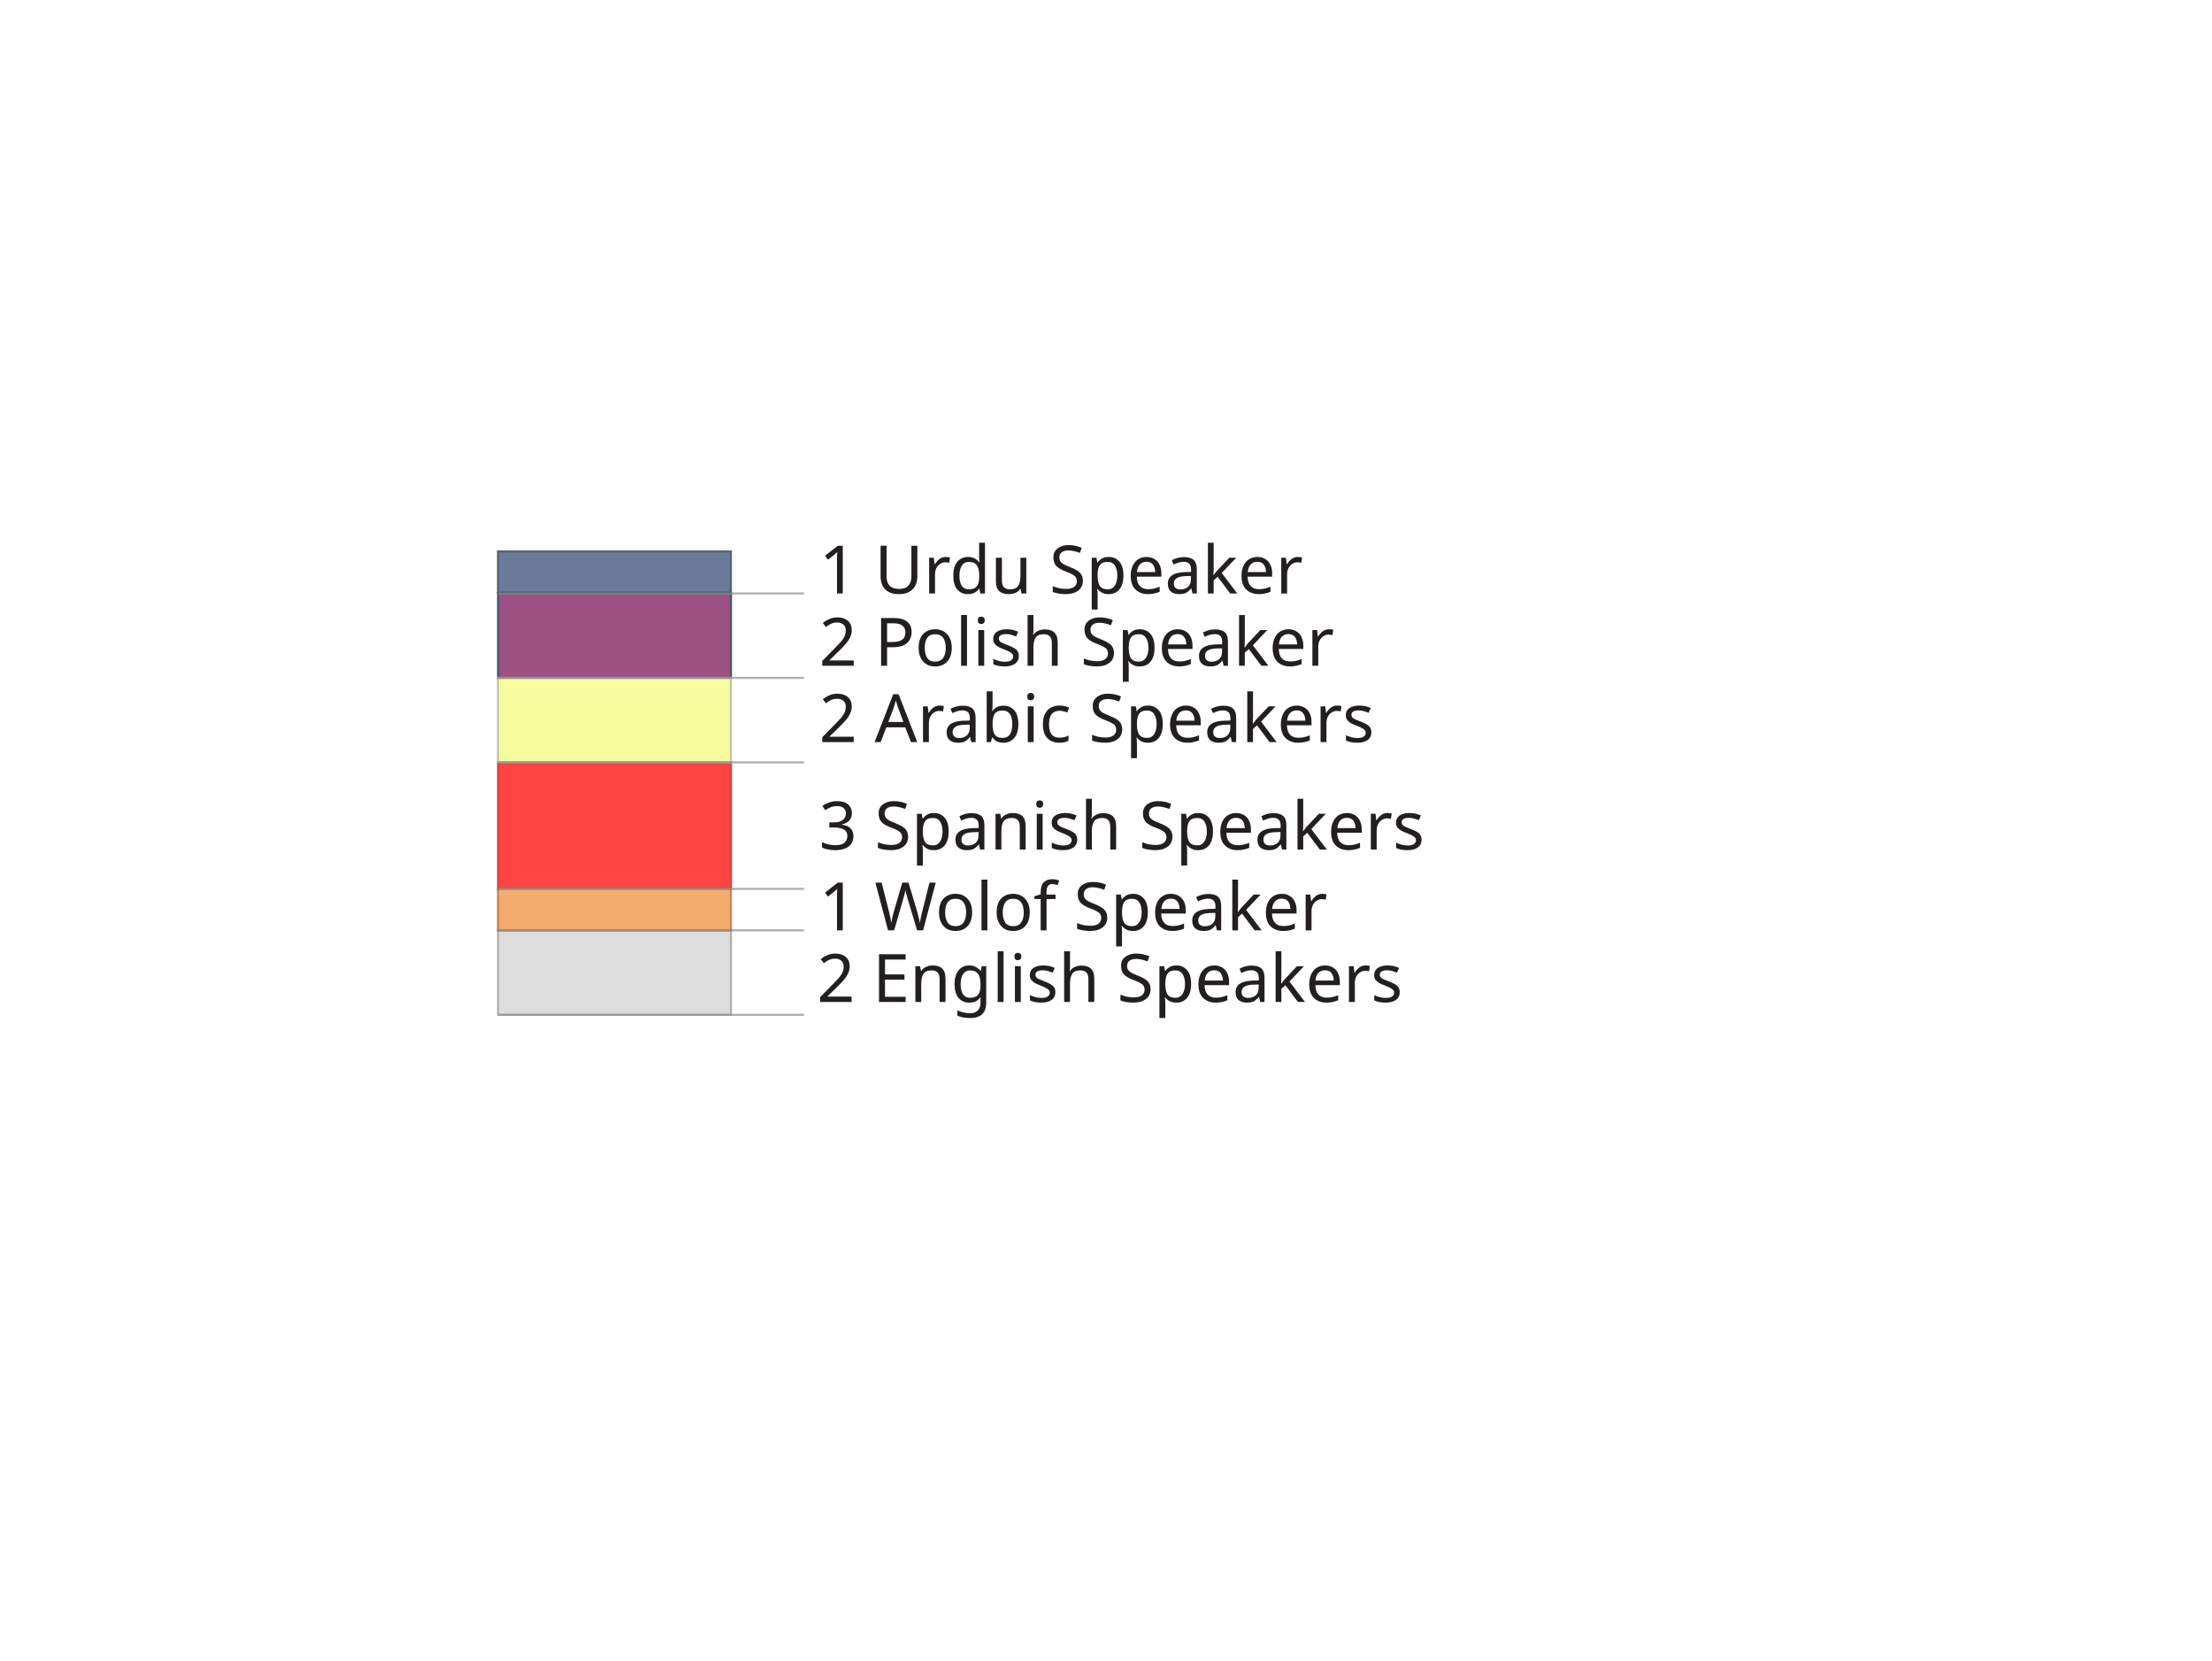
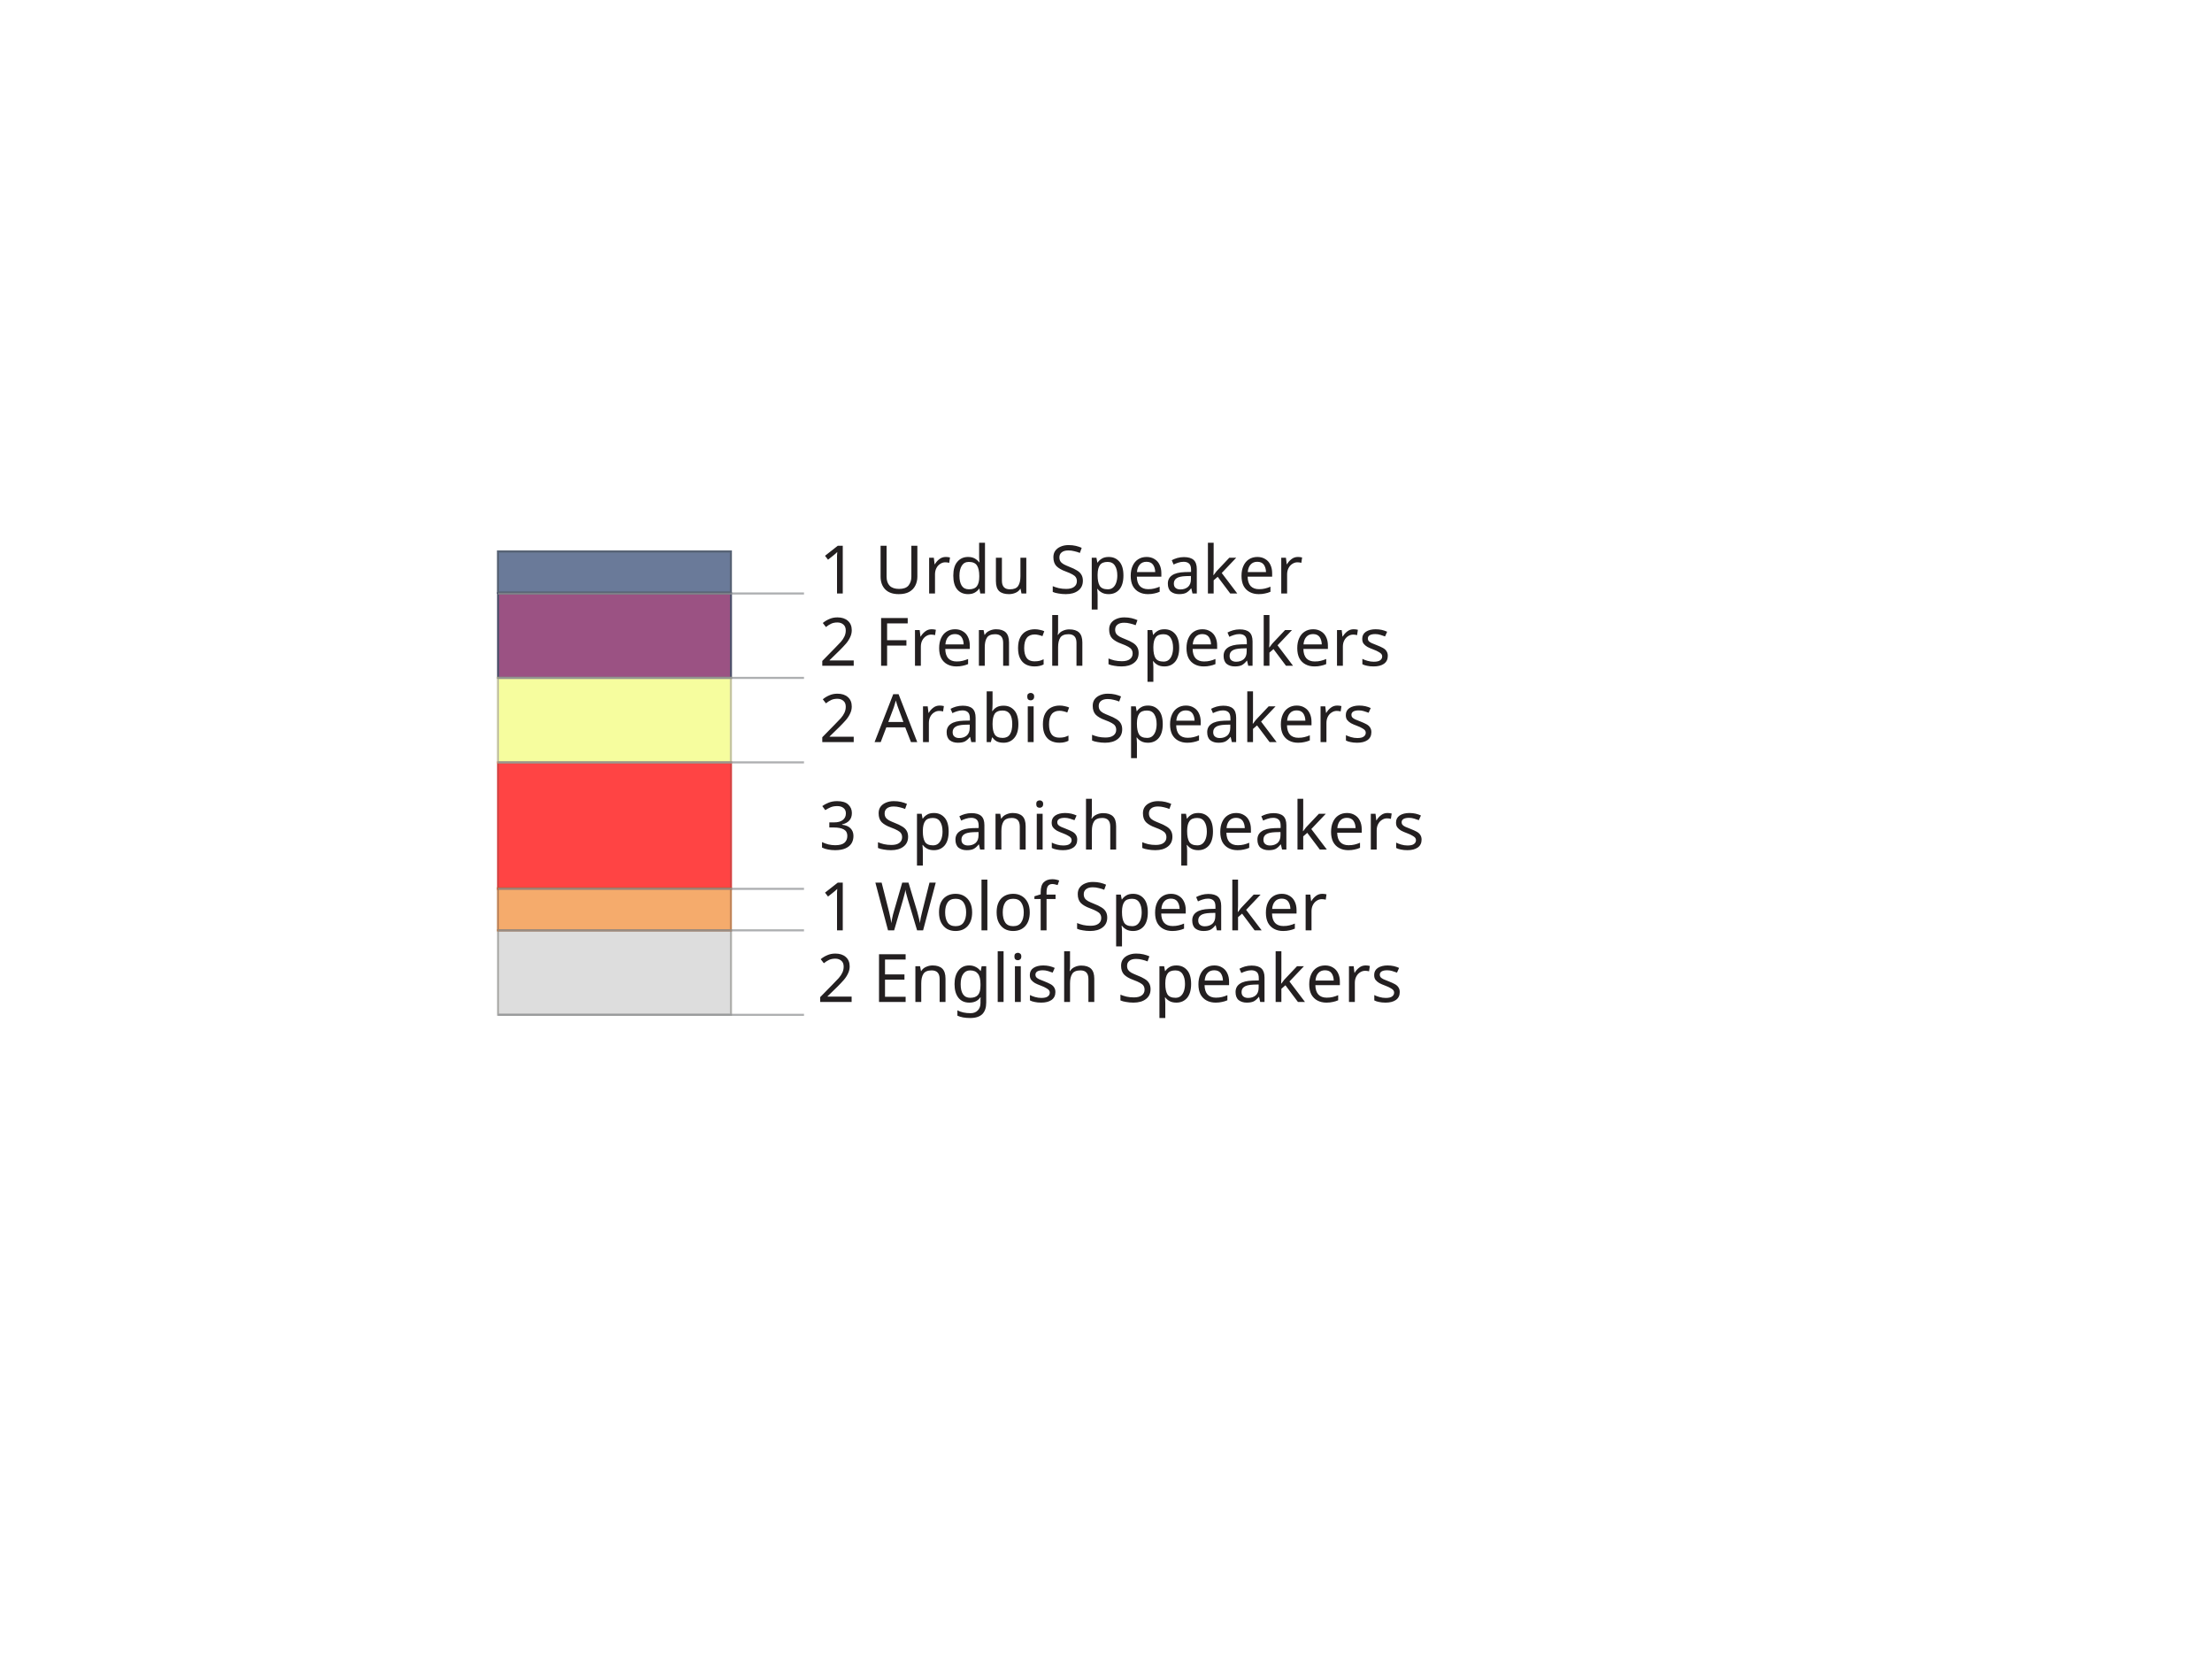
<svg xmlns="http://www.w3.org/2000/svg" viewBox="0 0 265 198.96">
  <g id="barchart">
    <g id="rectangles">
-       <rect id="polish" x="68.56" y="62.2" width="10.12" height="27.9" transform="translate(-2.53 149.76) rotate(-90)" style="fill:#7a1859;stroke:#17183b;stroke-miterlimit:10;stroke-width:0.25px;opacity:0.75" />
-       <rect id="urdu-2" data-name="urdu" x="71.16" y="54.56" width="4.91" height="27.9" transform="translate(5.1 142.13) rotate(-90)" style="fill:#384e77;stroke:#1f2f47;stroke-miterlimit:10;stroke-width:0.25px;opacity:0.75" />
-       <rect id="spanish-2" data-name="spanish" x="66.04" y="84.95" width="15.15" height="27.9" transform="translate(-25.28 172.51) rotate(-90)" style="fill:#ff0606;stroke:#c90505;stroke-miterlimit:10;stroke-width:0.25px;opacity:0.75" />
-       <rect id="english-2" data-name="english" x="68.56" y="102.55" width="10.12" height="27.9" transform="translate(-42.88 190.11) rotate(-90)" style="fill:#d1d1d1;stroke:#959692;stroke-miterlimit:10;stroke-width:0.25px;opacity:0.75" />
-       <rect id="wolof-2" data-name="wolof" x="71.1" y="94.97" width="5.03" height="27.9" transform="translate(-35.31 182.54) rotate(-90)" style="fill:#f28f3b;stroke:#ad5e23;stroke-miterlimit:10;stroke-width:0.25px;opacity:0.75" />
-       <rect id="arabic-2" data-name="arabic" x="68.56" y="72.31" width="10.12" height="27.9" transform="translate(-12.65 159.88) rotate(-90)" style="fill:#f3fc7e;stroke:#b1b280;stroke-miterlimit:10;stroke-width:0.25px;opacity:0.75" />
+       <rect id="french" x="68.56" y="62.2" width="10.12" height="27.9" transform="translate(-2.53 149.76) rotate(-90)" style="fill:#7a1859;stroke:#17183b;stroke-miterlimit:10;stroke-width:0.25px;opacity:0.75" />
+       <rect id="urdu" data-name="urdu" x="71.16" y="54.56" width="4.91" height="27.9" transform="translate(5.1 142.13) rotate(-90)" style="fill:#384e77;stroke:#1f2f47;stroke-miterlimit:10;stroke-width:0.25px;opacity:0.75" />
+       <rect id="spanish" data-name="spanish" x="66.04" y="84.95" width="15.15" height="27.9" transform="translate(-25.28 172.51) rotate(-90)" style="fill:#ff0606;stroke:#c90505;stroke-miterlimit:10;stroke-width:0.25px;opacity:0.75" />
+       <rect id="english" data-name="english" x="68.56" y="102.55" width="10.12" height="27.9" transform="translate(-42.88 190.11) rotate(-90)" style="fill:#d1d1d1;stroke:#959692;stroke-miterlimit:10;stroke-width:0.25px;opacity:0.75" />
+       <rect id="wolof" data-name="wolof" x="71.1" y="94.97" width="5.03" height="27.9" transform="translate(-35.31 182.54) rotate(-90)" style="fill:#f28f3b;stroke:#ad5e23;stroke-miterlimit:10;stroke-width:0.25px;opacity:0.75" />
+       <rect id="arabic" data-name="arabic" x="68.56" y="72.31" width="10.12" height="27.9" transform="translate(-12.65 159.88) rotate(-90)" style="fill:#f3fc7e;stroke:#b1b280;stroke-miterlimit:10;stroke-width:0.25px;opacity:0.75" />
    </g>
    <g id="txt">
-       <text transform="translate(98.12 71.09)" style="font-size:8px;fill:#231f20;font-family:LetterGothicStd, Letter Gothic Std">1 Urdu Speaker</text>
-       <text transform="translate(98.12 79.75)" style="font-size:8px;fill:#231f20;font-family:LetterGothicStd, Letter Gothic Std">2 Polish Speaker</text>
-       <text transform="translate(98.12 88.89)" style="font-size:8px;fill:#231f20;font-family:LetterGothicStd, Letter Gothic Std">2 Arabic Speakers</text>
-       <text transform="translate(98.12 101.76)" style="font-size:8px;fill:#231f20;font-family:LetterGothicStd, Letter Gothic Std">3 Spanish Speakers</text>
-       <text transform="translate(98.12 111.44)" style="font-size:8px;fill:#231f20;font-family:LetterGothicStd, Letter Gothic Std">1 Wolof Speaker</text>
-       <text transform="translate(97.87 120.02)" style="font-size:8px;fill:#231f20;font-family:LetterGothicStd, Letter Gothic Std">2 English Speakers</text>
+       <text id="urdu" transform="translate(98.12 71.09)" style="font-size:8px;fill:#231f20;font-family:LetterGothicStd, Letter Gothic Std">1 Urdu Speaker</text>
+       <text id="french" transform="translate(98.12 79.75)" style="font-size:8px;fill:#231f20;font-family:LetterGothicStd, Letter Gothic Std">2 French Speakers</text>
+       <text id="arabic" transform="translate(98.12 88.89)" style="font-size:8px;fill:#231f20;font-family:LetterGothicStd, Letter Gothic Std">2 Arabic Speakers</text>
+       <text id="spanish" transform="translate(98.12 101.76)" style="font-size:8px;fill:#231f20;font-family:LetterGothicStd, Letter Gothic Std">3 Spanish Speakers</text>
+       <text id="wolof" transform="translate(98.12 111.44)" style="font-size:8px;fill:#231f20;font-family:LetterGothicStd, Letter Gothic Std">1 Wolof Speaker</text>
+       <text id="english" transform="translate(97.87 120.02)" style="font-size:8px;fill:#231f20;font-family:LetterGothicStd, Letter Gothic Std">2 English Speakers</text>
    </g>
    <g id="lines">
      <line x1="59.67" y1="71.09" x2="96.32" y2="71.09" style="fill:none;stroke:#929497;stroke-miterlimit:10;stroke-width:0.25px;opacity:0.75" />
      <line x1="59.67" y1="81.2" x2="96.32" y2="81.2" style="fill:none;stroke:#929497;stroke-miterlimit:10;stroke-width:0.25px;opacity:0.75" />
      <line x1="59.67" y1="91.32" x2="96.32" y2="91.32" style="fill:none;stroke:#929497;stroke-miterlimit:10;stroke-width:0.25px;opacity:0.75" />
      <line x1="59.67" y1="111.44" x2="96.32" y2="111.44" style="fill:none;stroke:#929497;stroke-miterlimit:10;stroke-width:0.25px;opacity:0.75" />
      <line x1="59.67" y1="121.56" x2="96.32" y2="121.56" style="fill:none;stroke:#929497;stroke-miterlimit:10;stroke-width:0.25px;opacity:0.75" />
      <line x1="59.67" y1="106.47" x2="96.32" y2="106.47" style="fill:none;stroke:#929497;stroke-miterlimit:10;stroke-width:0.25px;opacity:0.75" />
    </g>
  </g>
</svg>
